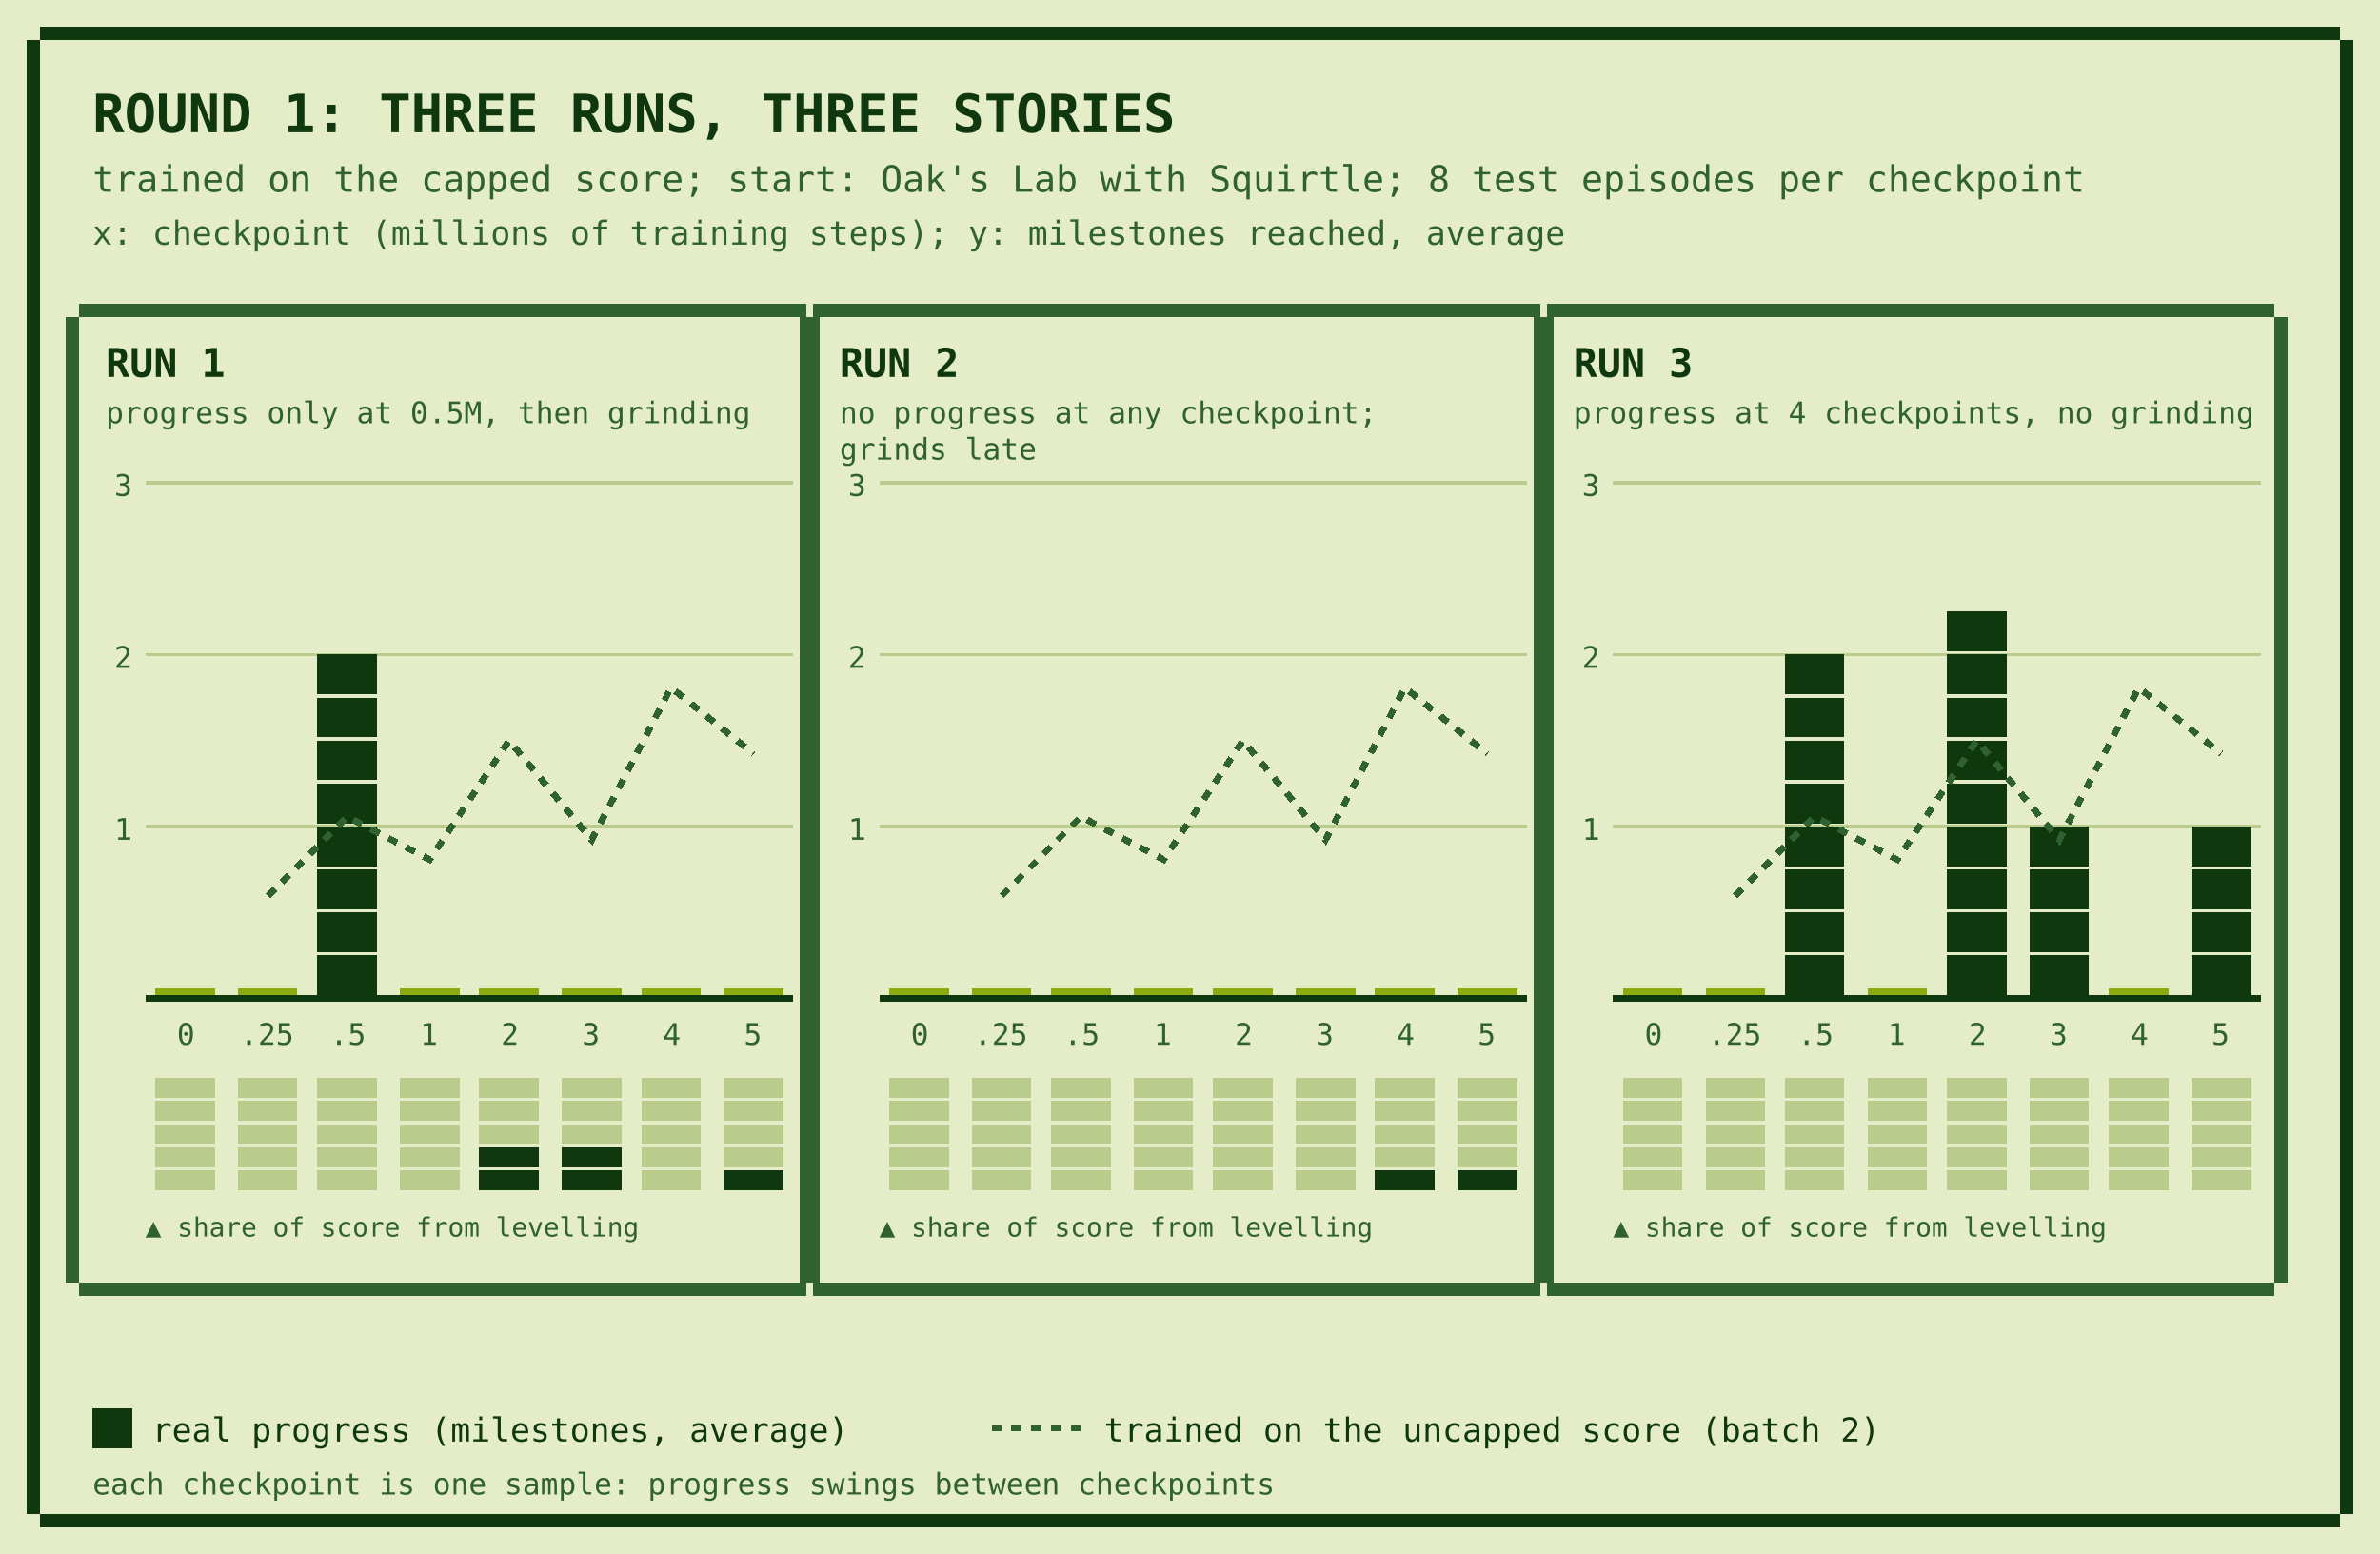
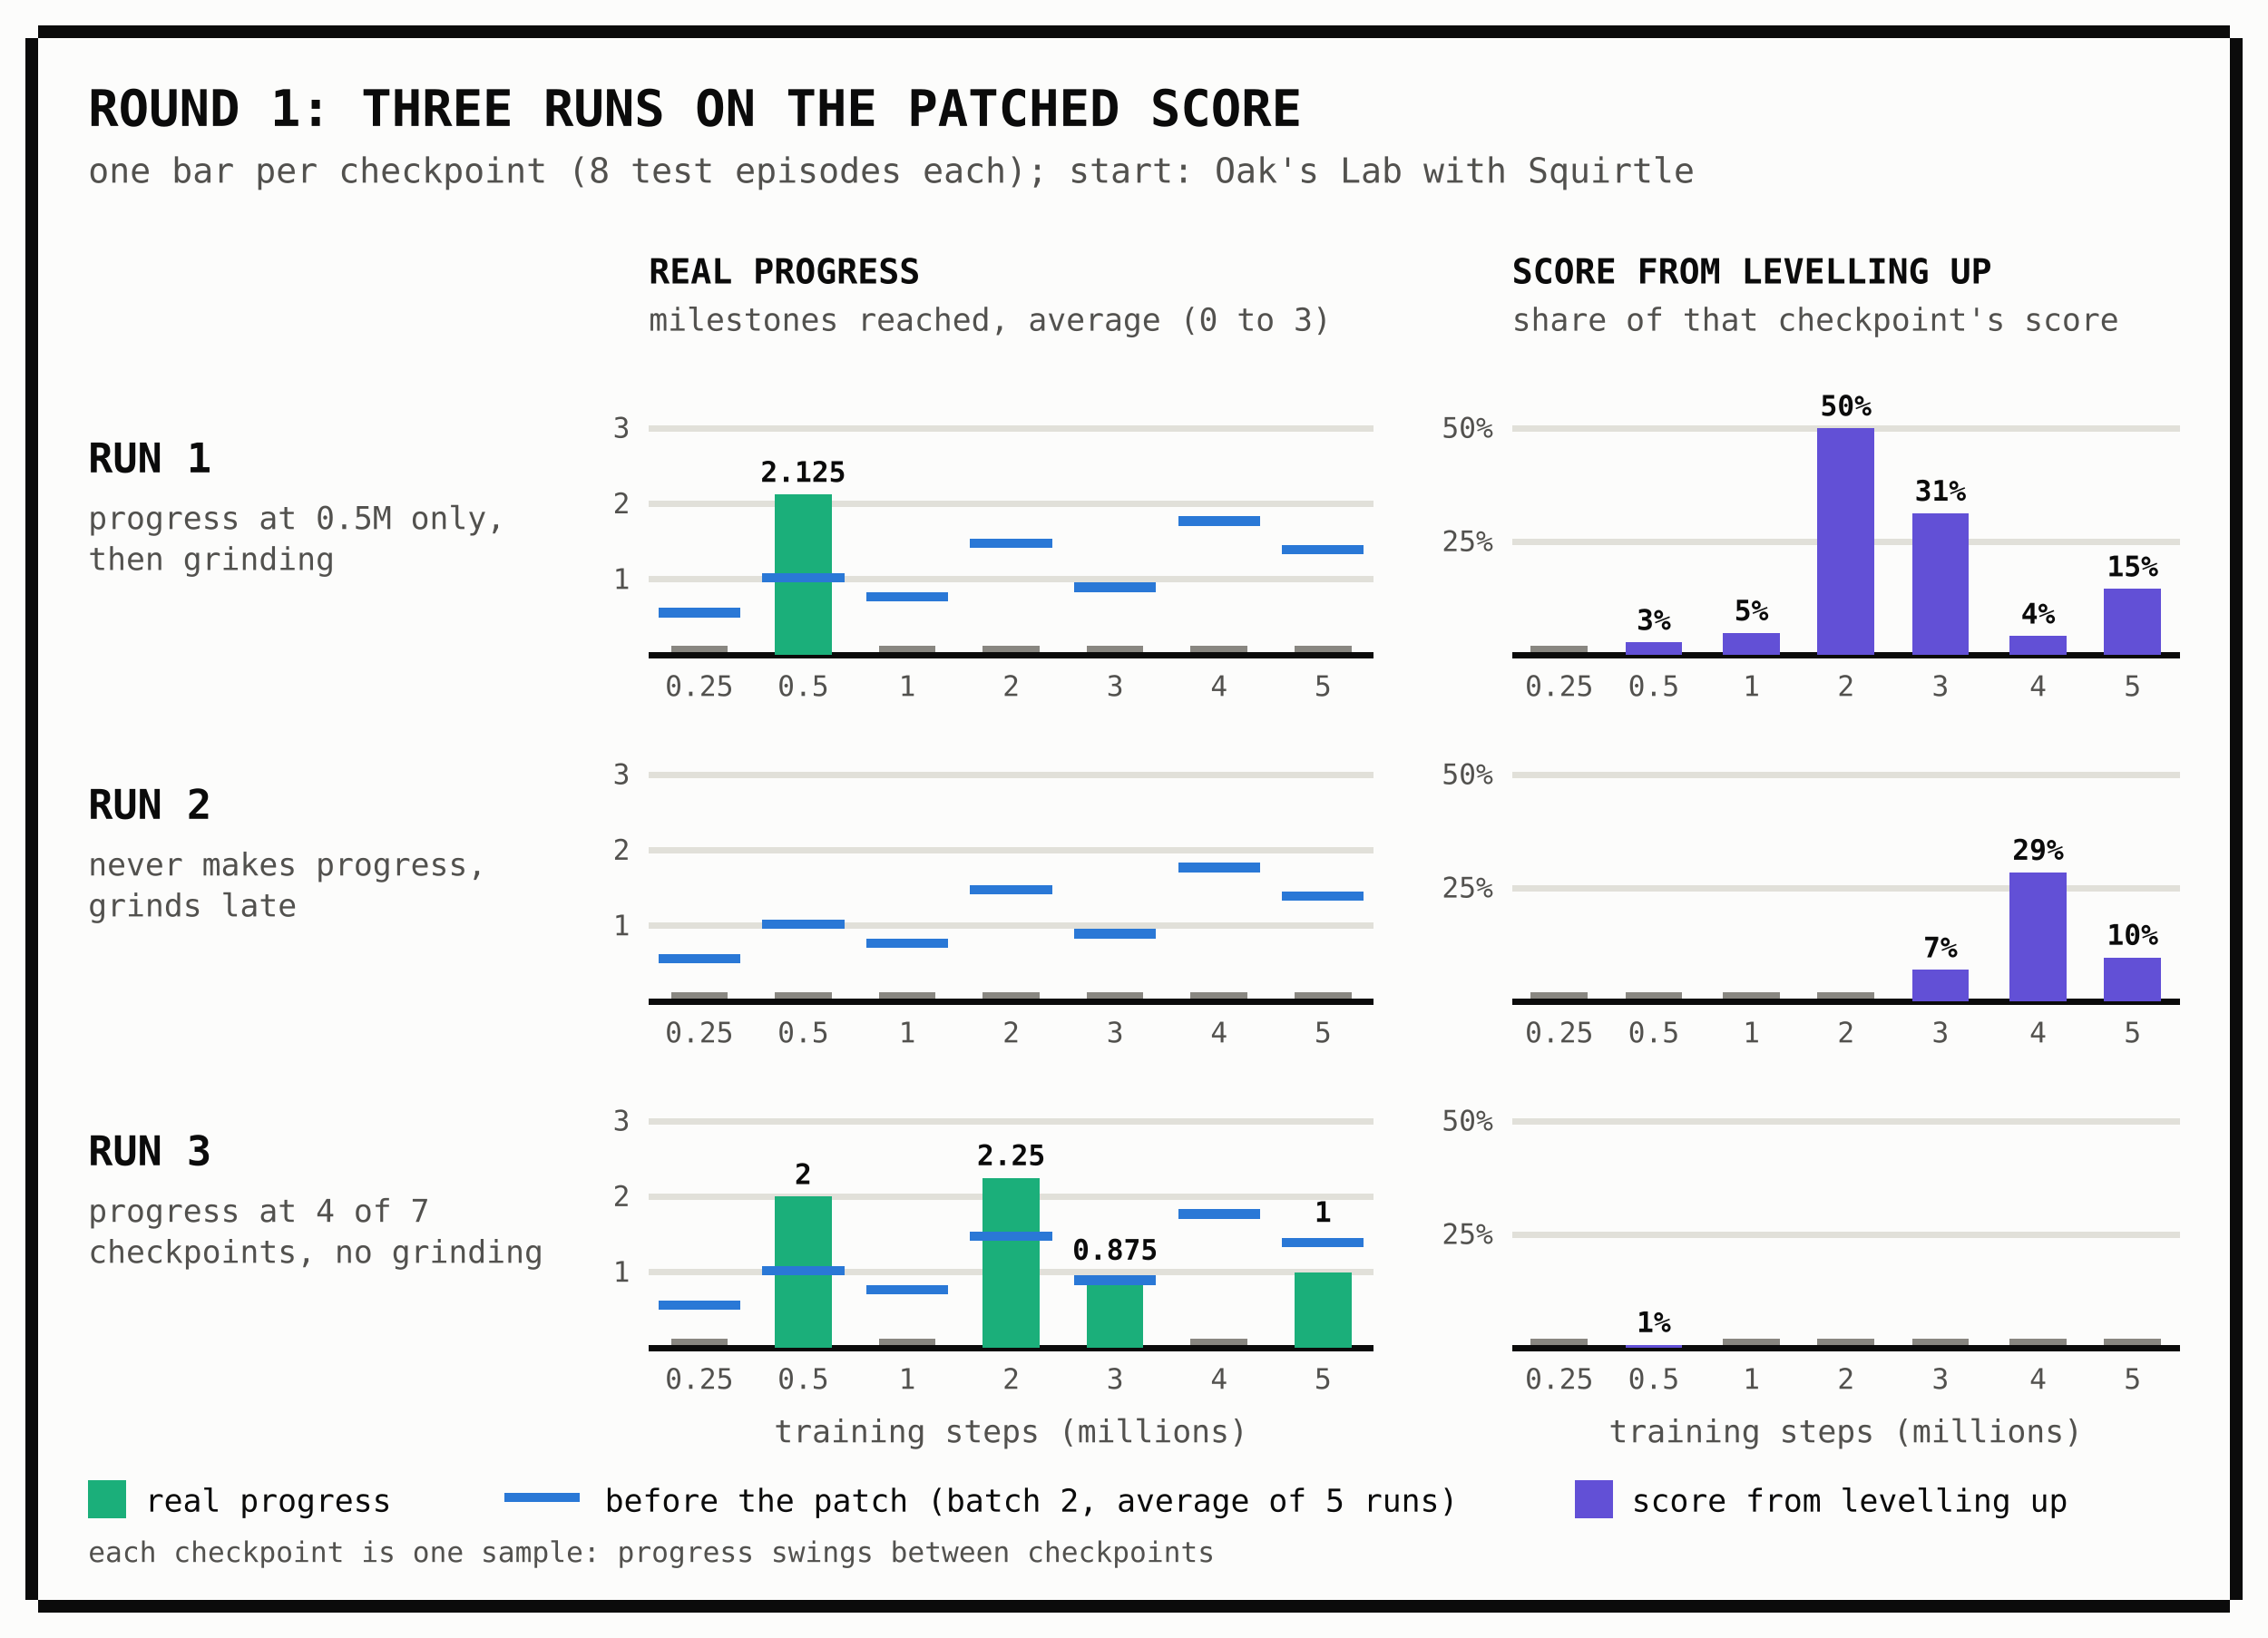
- <svg xmlns="http://www.w3.org/2000/svg" viewBox="0 0 720 470" width="720" height="470" role="img" aria-labelledby="t d">
+ <svg xmlns="http://www.w3.org/2000/svg" viewBox="0 0 720 520" width="720" height="520" role="img" aria-labelledby="t d">
  <style>
svg { font-family: ui-monospace, "JetBrains Mono", Menlo, Consolas, monospace; font-size: 12px; }
* { shape-rendering: crispEdges; }
- .bg { fill: #e4ecc8; } .s0 { fill: #b9cc8c; } .s1 { fill: #8bac0f; } .s2 { fill: #306230; } .s3 { fill: #0f380f; }
- .k0 { stroke: #b9cc8c; } .k1 { stroke: #8bac0f; } .k2 { stroke: #306230; } .k3 { stroke: #0f380f; }
- .t3 { fill: #0f380f; } .t2 { fill: #306230; } .grey { fill: #c9cfb4; } .kgrey { stroke: #9aa287; } .tgrey { fill: #7d8570; }
- .hatch { fill: url(#hatch); } .hatchline { stroke: #306230; }
+ .bg { fill: #fcfcfb; } .ink { fill: #0b0b0b; } .t3 { fill: #0b0b0b; } .t2 { fill: #52514e; } .tgrey { fill: #898781; }
+ .kink { stroke: #0b0b0b; } .kgrid { stroke: #e1e0d9; } .kaxis { stroke: #c3c2b7; } .empty { fill: #e9e8e2; }
+ .onfill { fill: #ffffff; } .onflag { fill: #0b0b0b; }
+ .a0 { fill: #2a78d6; } .ka0 { stroke: #2a78d6; } .a0band { fill: #2a78d6; fill-opacity: 0.16; }
+ .ref { fill: #eb6834; } .kref { stroke: #eb6834; }
+ .a1 { fill: #1baf7a; } .ka1 { stroke: #1baf7a; }
+ .rnd { fill: #898781; } .krnd { stroke: #898781; }
+ .explore { fill: #eda100; } .level { fill: #6250d6; } .heal { fill: #008300; }
+ .h0 { fill: #e896b6; } .h1 { fill: #dd6795; } .h2 { fill: #b3306a; } .h3 { fill: #6b183c; }
+ .route { fill: #008300; } .flag { fill: #eda100; } .dead { fill: #e34948; } .kdead { stroke: #e34948; }
@media (prefers-color-scheme: dark) {
-   .bg { fill: #121c12; } .s0 { fill: #24391f; } .s1 { fill: #4f7a26; } .s2 { fill: #9cbd3c; } .s3 { fill: #d4e6a0; }
-   .k0 { stroke: #24391f; } .k1 { stroke: #4f7a26; } .k2 { stroke: #9cbd3c; } .k3 { stroke: #d4e6a0; }
-   .t3 { fill: #d4e6a0; } .t2 { fill: #9cbd3c; } .grey { fill: #202620; } .kgrey { stroke: #4a5247; } .tgrey { fill: #7f8a78; }
-   .hatchline { stroke: #9cbd3c; }
+   .bg { fill: #1a1a19; } .ink { fill: #f0efec; } .t3 { fill: #f0efec; } .t2 { fill: #c3c2b7; } .tgrey { fill: #898781; }
+   .kink { stroke: #f0efec; } .kgrid { stroke: #2c2c2a; } .kaxis { stroke: #4a4a46; } .empty { fill: #2c2c2a; }
+   .a0 { fill: #3987e5; } .ka0 { stroke: #3987e5; } .a0band { fill: #3987e5; fill-opacity: 0.22; }
+   .ref { fill: #d95926; } .kref { stroke: #d95926; }
+   .a1 { fill: #199e70; } .ka1 { stroke: #199e70; }
+   .explore { fill: #c98500; } .level { fill: #9085e9; } .heal { fill: #008300; }
+   .h0 { fill: #a23266; } .h1 { fill: #cc4f82; } .h2 { fill: #e98bb0; } .h3 { fill: #f9d8e5; }
+   .flag { fill: #c98500; } .dead { fill: #e66767; } .kdead { stroke: #e66767; }
}
</style>
-   <defs>
-     <pattern id="hatch" width="8" height="8" patternUnits="userSpaceOnUse">
-       <path class="hatchline" d="M0 8 L8 0" stroke-width="2" />
-     </pattern>
-   </defs>
-   <rect class="bg" width="720" height="470" />
-   <rect class="bg" x="12" y="12" width="696" height="446" />
-   <rect class="s3" x="12" y="8" width="696" height="4" />
-   <rect class="s3" x="12" y="458" width="696" height="4" />
-   <rect class="s3" x="8" y="12" width="4" height="446" />
-   <rect class="s3" x="708" y="12" width="4" height="446" />
-   <text class="t3" x="28" y="40" font-size="16" font-weight="bold">ROUND 1: THREE RUNS, THREE STORIES</text>
-   <text class="t2" x="28" y="58" font-size="11">trained on the capped score; start: Oak's Lab with Squirtle; 8 test episodes per checkpoint</text>
-   <text class="t2" x="28" y="74" font-size="10">x: checkpoint (millions of training steps); y: milestones reached, average</text>
-   <rect class="s2" x="24" y="92" width="220" height="4" />
-   <rect class="s2" x="24" y="388" width="220" height="4" />
-   <rect class="s2" x="20" y="96" width="4" height="292" />
-   <rect class="s2" x="244" y="96" width="4" height="292" />
-   <text class="t3" x="32" y="114" font-size="12" font-weight="bold">RUN 1</text>
-   <text class="t2" x="32" y="128" font-size="9">progress only at 0.5M, then grinding</text>
-   <line class="k0" stroke-width="1" x1="44" x2="240" y1="250" y2="250" />
-   <text class="t2" x="40" y="254.0" text-anchor="end" font-size="9">1</text>
-   <line class="k0" stroke-width="1" x1="44" x2="240" y1="198" y2="198" />
-   <text class="t2" x="40" y="202.0" text-anchor="end" font-size="9">2</text>
-   <line class="k0" stroke-width="1" x1="44" x2="240" y1="146" y2="146" />
-   <text class="t2" x="40" y="150.0" text-anchor="end" font-size="9">3</text>
-   <line class="k3" stroke-width="2" x1="44" x2="240" y1="302" y2="302" />
-   <rect class="s1" x="47" y="299" width="18" height="2" />
-   <text class="t2" x="56.25" y="316.0" text-anchor="middle" font-size="9">0</text>
-   <rect class="s0" x="47" y="354.0" width="18" height="6" />
-   <rect class="s0" x="47" y="347.0" width="18" height="6" />
-   <rect class="s0" x="47" y="340.0" width="18" height="6" />
-   <rect class="s0" x="47" y="333.0" width="18" height="6" />
-   <rect class="s0" x="47" y="326.0" width="18" height="6" />
-   <rect class="s1" x="72" y="299" width="18" height="2" />
-   <text class="t2" x="80.75" y="316.0" text-anchor="middle" font-size="9">.25</text>
-   <rect class="s0" x="72" y="354.0" width="18" height="6" />
-   <rect class="s0" x="72" y="347.0" width="18" height="6" />
-   <rect class="s0" x="72" y="340.0" width="18" height="6" />
-   <rect class="s0" x="72" y="333.0" width="18" height="6" />
-   <rect class="s0" x="72" y="326.0" width="18" height="6" />
-   <rect class="s3" x="96" y="289" width="18" height="12" />
-   <rect class="s3" x="96" y="276" width="18" height="12" />
-   <rect class="s3" x="96" y="263" width="18" height="12" />
-   <rect class="s3" x="96" y="250" width="18" height="12" />
-   <rect class="s3" x="96" y="237" width="18" height="12" />
-   <rect class="s3" x="96" y="224" width="18" height="12" />
-   <rect class="s3" x="96" y="211" width="18" height="12" />
-   <rect class="s3" x="96" y="198" width="18" height="12" />
-   <text class="t2" x="105.25" y="316.0" text-anchor="middle" font-size="9">.5</text>
-   <rect class="s0" x="96" y="354.0" width="18" height="6" />
-   <rect class="s0" x="96" y="347.0" width="18" height="6" />
-   <rect class="s0" x="96" y="340.0" width="18" height="6" />
-   <rect class="s0" x="96" y="333.0" width="18" height="6" />
-   <rect class="s0" x="96" y="326.0" width="18" height="6" />
-   <rect class="s1" x="121" y="299" width="18" height="2" />
-   <text class="t2" x="129.75" y="316.0" text-anchor="middle" font-size="9">1</text>
-   <rect class="s0" x="121" y="354.0" width="18" height="6" />
-   <rect class="s0" x="121" y="347.0" width="18" height="6" />
-   <rect class="s0" x="121" y="340.0" width="18" height="6" />
-   <rect class="s0" x="121" y="333.0" width="18" height="6" />
-   <rect class="s0" x="121" y="326.0" width="18" height="6" />
-   <rect class="s1" x="145" y="299" width="18" height="2" />
-   <text class="t2" x="154.25" y="316.0" text-anchor="middle" font-size="9">2</text>
-   <rect class="s3" x="145" y="354.0" width="18" height="6" />
-   <rect class="s3" x="145" y="347.0" width="18" height="6" />
-   <rect class="s0" x="145" y="340.0" width="18" height="6" />
-   <rect class="s0" x="145" y="333.0" width="18" height="6" />
-   <rect class="s0" x="145" y="326.0" width="18" height="6" />
-   <rect class="s1" x="170" y="299" width="18" height="2" />
-   <text class="t2" x="178.75" y="316.0" text-anchor="middle" font-size="9">3</text>
-   <rect class="s3" x="170" y="354.0" width="18" height="6" />
-   <rect class="s3" x="170" y="347.0" width="18" height="6" />
-   <rect class="s0" x="170" y="340.0" width="18" height="6" />
-   <rect class="s0" x="170" y="333.0" width="18" height="6" />
-   <rect class="s0" x="170" y="326.0" width="18" height="6" />
-   <rect class="s1" x="194" y="299" width="18" height="2" />
-   <text class="t2" x="203.25" y="316.0" text-anchor="middle" font-size="9">4</text>
-   <rect class="s0" x="194" y="354.0" width="18" height="6" />
-   <rect class="s0" x="194" y="347.0" width="18" height="6" />
-   <rect class="s0" x="194" y="340.0" width="18" height="6" />
-   <rect class="s0" x="194" y="333.0" width="18" height="6" />
-   <rect class="s0" x="194" y="326.0" width="18" height="6" />
-   <rect class="s1" x="219" y="299" width="18" height="2" />
-   <text class="t2" x="227.75" y="316.0" text-anchor="middle" font-size="9">5</text>
-   <rect class="s3" x="219" y="354.0" width="18" height="6" />
-   <rect class="s0" x="219" y="347.0" width="18" height="6" />
-   <rect class="s0" x="219" y="340.0" width="18" height="6" />
-   <rect class="s0" x="219" y="333.0" width="18" height="6" />
-   <rect class="s0" x="219" y="326.0" width="18" height="6" />
-   <polyline fill="none" class="k2" stroke-width="2" stroke-dasharray="3 3" points="81,271 105,247 130,260 154,224 179,254 203,208 228,228" />
-   <text class="t2" x="44" y="374.0" font-size="8">▲ share of score from levelling</text>
-   <rect class="s2" x="246" y="92" width="220" height="4" />
-   <rect class="s2" x="246" y="388" width="220" height="4" />
-   <rect class="s2" x="242" y="96" width="4" height="292" />
-   <rect class="s2" x="466" y="96" width="4" height="292" />
-   <text class="t3" x="254" y="114" font-size="12" font-weight="bold">RUN 2</text>
-   <text class="t2" x="254" y="128" font-size="9">no progress at any checkpoint;</text>
-   <text class="t2" x="254" y="139" font-size="9">grinds late</text>
-   <line class="k0" stroke-width="1" x1="266" x2="462" y1="250" y2="250" />
-   <text class="t2" x="262" y="254.0" text-anchor="end" font-size="9">1</text>
-   <line class="k0" stroke-width="1" x1="266" x2="462" y1="198" y2="198" />
-   <text class="t2" x="262" y="202.0" text-anchor="end" font-size="9">2</text>
-   <line class="k0" stroke-width="1" x1="266" x2="462" y1="146" y2="146" />
-   <text class="t2" x="262" y="150.0" text-anchor="end" font-size="9">3</text>
-   <line class="k3" stroke-width="2" x1="266" x2="462" y1="302" y2="302" />
-   <rect class="s1" x="269" y="299" width="18" height="2" />
-   <text class="t2" x="278.25" y="316.0" text-anchor="middle" font-size="9">0</text>
-   <rect class="s0" x="269" y="354.0" width="18" height="6" />
-   <rect class="s0" x="269" y="347.0" width="18" height="6" />
-   <rect class="s0" x="269" y="340.0" width="18" height="6" />
-   <rect class="s0" x="269" y="333.0" width="18" height="6" />
-   <rect class="s0" x="269" y="326.0" width="18" height="6" />
-   <rect class="s1" x="294" y="299" width="18" height="2" />
-   <text class="t2" x="302.75" y="316.0" text-anchor="middle" font-size="9">.25</text>
-   <rect class="s0" x="294" y="354.0" width="18" height="6" />
-   <rect class="s0" x="294" y="347.0" width="18" height="6" />
-   <rect class="s0" x="294" y="340.0" width="18" height="6" />
-   <rect class="s0" x="294" y="333.0" width="18" height="6" />
-   <rect class="s0" x="294" y="326.0" width="18" height="6" />
-   <rect class="s1" x="318" y="299" width="18" height="2" />
-   <text class="t2" x="327.25" y="316.0" text-anchor="middle" font-size="9">.5</text>
-   <rect class="s0" x="318" y="354.0" width="18" height="6" />
-   <rect class="s0" x="318" y="347.0" width="18" height="6" />
-   <rect class="s0" x="318" y="340.0" width="18" height="6" />
-   <rect class="s0" x="318" y="333.0" width="18" height="6" />
-   <rect class="s0" x="318" y="326.0" width="18" height="6" />
-   <rect class="s1" x="343" y="299" width="18" height="2" />
-   <text class="t2" x="351.75" y="316.0" text-anchor="middle" font-size="9">1</text>
-   <rect class="s0" x="343" y="354.0" width="18" height="6" />
-   <rect class="s0" x="343" y="347.0" width="18" height="6" />
-   <rect class="s0" x="343" y="340.0" width="18" height="6" />
-   <rect class="s0" x="343" y="333.0" width="18" height="6" />
-   <rect class="s0" x="343" y="326.0" width="18" height="6" />
-   <rect class="s1" x="367" y="299" width="18" height="2" />
-   <text class="t2" x="376.25" y="316.0" text-anchor="middle" font-size="9">2</text>
-   <rect class="s0" x="367" y="354.0" width="18" height="6" />
-   <rect class="s0" x="367" y="347.0" width="18" height="6" />
-   <rect class="s0" x="367" y="340.0" width="18" height="6" />
-   <rect class="s0" x="367" y="333.0" width="18" height="6" />
-   <rect class="s0" x="367" y="326.0" width="18" height="6" />
-   <rect class="s1" x="392" y="299" width="18" height="2" />
-   <text class="t2" x="400.75" y="316.0" text-anchor="middle" font-size="9">3</text>
-   <rect class="s0" x="392" y="354.0" width="18" height="6" />
-   <rect class="s0" x="392" y="347.0" width="18" height="6" />
-   <rect class="s0" x="392" y="340.0" width="18" height="6" />
-   <rect class="s0" x="392" y="333.0" width="18" height="6" />
-   <rect class="s0" x="392" y="326.0" width="18" height="6" />
-   <rect class="s1" x="416" y="299" width="18" height="2" />
-   <text class="t2" x="425.25" y="316.0" text-anchor="middle" font-size="9">4</text>
-   <rect class="s3" x="416" y="354.0" width="18" height="6" />
-   <rect class="s0" x="416" y="347.0" width="18" height="6" />
-   <rect class="s0" x="416" y="340.0" width="18" height="6" />
-   <rect class="s0" x="416" y="333.0" width="18" height="6" />
-   <rect class="s0" x="416" y="326.0" width="18" height="6" />
-   <rect class="s1" x="441" y="299" width="18" height="2" />
-   <text class="t2" x="449.75" y="316.0" text-anchor="middle" font-size="9">5</text>
-   <rect class="s3" x="441" y="354.0" width="18" height="6" />
-   <rect class="s0" x="441" y="347.0" width="18" height="6" />
-   <rect class="s0" x="441" y="340.0" width="18" height="6" />
-   <rect class="s0" x="441" y="333.0" width="18" height="6" />
-   <rect class="s0" x="441" y="326.0" width="18" height="6" />
-   <polyline fill="none" class="k2" stroke-width="2" stroke-dasharray="3 3" points="303,271 327,247 352,260 376,224 401,254 425,208 450,228" />
-   <text class="t2" x="266" y="374.0" font-size="8">▲ share of score from levelling</text>
-   <rect class="s2" x="468" y="92" width="220" height="4" />
-   <rect class="s2" x="468" y="388" width="220" height="4" />
-   <rect class="s2" x="464" y="96" width="4" height="292" />
-   <rect class="s2" x="688" y="96" width="4" height="292" />
-   <text class="t3" x="476" y="114" font-size="12" font-weight="bold">RUN 3</text>
-   <text class="t2" x="476" y="128" font-size="9">progress at 4 checkpoints, no grinding</text>
-   <line class="k0" stroke-width="1" x1="488" x2="684" y1="250" y2="250" />
-   <text class="t2" x="484" y="254.0" text-anchor="end" font-size="9">1</text>
-   <line class="k0" stroke-width="1" x1="488" x2="684" y1="198" y2="198" />
-   <text class="t2" x="484" y="202.0" text-anchor="end" font-size="9">2</text>
-   <line class="k0" stroke-width="1" x1="488" x2="684" y1="146" y2="146" />
-   <text class="t2" x="484" y="150.0" text-anchor="end" font-size="9">3</text>
-   <line class="k3" stroke-width="2" x1="488" x2="684" y1="302" y2="302" />
-   <rect class="s1" x="491" y="299" width="18" height="2" />
-   <text class="t2" x="500.25" y="316.0" text-anchor="middle" font-size="9">0</text>
-   <rect class="s0" x="491" y="354.0" width="18" height="6" />
-   <rect class="s0" x="491" y="347.0" width="18" height="6" />
-   <rect class="s0" x="491" y="340.0" width="18" height="6" />
-   <rect class="s0" x="491" y="333.0" width="18" height="6" />
-   <rect class="s0" x="491" y="326.0" width="18" height="6" />
-   <rect class="s1" x="516" y="299" width="18" height="2" />
-   <text class="t2" x="524.75" y="316.0" text-anchor="middle" font-size="9">.25</text>
-   <rect class="s0" x="516" y="354.0" width="18" height="6" />
-   <rect class="s0" x="516" y="347.0" width="18" height="6" />
-   <rect class="s0" x="516" y="340.0" width="18" height="6" />
-   <rect class="s0" x="516" y="333.0" width="18" height="6" />
-   <rect class="s0" x="516" y="326.0" width="18" height="6" />
-   <rect class="s3" x="540" y="289" width="18" height="12" />
-   <rect class="s3" x="540" y="276" width="18" height="12" />
-   <rect class="s3" x="540" y="263" width="18" height="12" />
-   <rect class="s3" x="540" y="250" width="18" height="12" />
-   <rect class="s3" x="540" y="237" width="18" height="12" />
-   <rect class="s3" x="540" y="224" width="18" height="12" />
-   <rect class="s3" x="540" y="211" width="18" height="12" />
-   <rect class="s3" x="540" y="198" width="18" height="12" />
-   <text class="t2" x="549.25" y="316.0" text-anchor="middle" font-size="9">.5</text>
-   <rect class="s0" x="540" y="354.0" width="18" height="6" />
-   <rect class="s0" x="540" y="347.0" width="18" height="6" />
-   <rect class="s0" x="540" y="340.0" width="18" height="6" />
-   <rect class="s0" x="540" y="333.0" width="18" height="6" />
-   <rect class="s0" x="540" y="326.0" width="18" height="6" />
-   <rect class="s1" x="565" y="299" width="18" height="2" />
-   <text class="t2" x="573.75" y="316.0" text-anchor="middle" font-size="9">1</text>
-   <rect class="s0" x="565" y="354.0" width="18" height="6" />
-   <rect class="s0" x="565" y="347.0" width="18" height="6" />
-   <rect class="s0" x="565" y="340.0" width="18" height="6" />
-   <rect class="s0" x="565" y="333.0" width="18" height="6" />
-   <rect class="s0" x="565" y="326.0" width="18" height="6" />
-   <rect class="s3" x="589" y="289" width="18" height="12" />
-   <rect class="s3" x="589" y="276" width="18" height="12" />
-   <rect class="s3" x="589" y="263" width="18" height="12" />
-   <rect class="s3" x="589" y="250" width="18" height="12" />
-   <rect class="s3" x="589" y="237" width="18" height="12" />
-   <rect class="s3" x="589" y="224" width="18" height="12" />
-   <rect class="s3" x="589" y="211" width="18" height="12" />
-   <rect class="s3" x="589" y="198" width="18" height="12" />
-   <rect class="s3" x="589" y="185" width="18" height="12" />
-   <text class="t2" x="598.25" y="316.0" text-anchor="middle" font-size="9">2</text>
-   <rect class="s0" x="589" y="354.0" width="18" height="6" />
-   <rect class="s0" x="589" y="347.0" width="18" height="6" />
-   <rect class="s0" x="589" y="340.0" width="18" height="6" />
-   <rect class="s0" x="589" y="333.0" width="18" height="6" />
-   <rect class="s0" x="589" y="326.0" width="18" height="6" />
-   <rect class="s3" x="614" y="289" width="18" height="12" />
-   <rect class="s3" x="614" y="276" width="18" height="12" />
-   <rect class="s3" x="614" y="263" width="18" height="12" />
-   <rect class="s3" x="614" y="250" width="18" height="12" />
-   <text class="t2" x="622.75" y="316.0" text-anchor="middle" font-size="9">3</text>
-   <rect class="s0" x="614" y="354.0" width="18" height="6" />
-   <rect class="s0" x="614" y="347.0" width="18" height="6" />
-   <rect class="s0" x="614" y="340.0" width="18" height="6" />
-   <rect class="s0" x="614" y="333.0" width="18" height="6" />
-   <rect class="s0" x="614" y="326.0" width="18" height="6" />
-   <rect class="s1" x="638" y="299" width="18" height="2" />
-   <text class="t2" x="647.25" y="316.0" text-anchor="middle" font-size="9">4</text>
-   <rect class="s0" x="638" y="354.0" width="18" height="6" />
-   <rect class="s0" x="638" y="347.0" width="18" height="6" />
-   <rect class="s0" x="638" y="340.0" width="18" height="6" />
-   <rect class="s0" x="638" y="333.0" width="18" height="6" />
-   <rect class="s0" x="638" y="326.0" width="18" height="6" />
-   <rect class="s3" x="663" y="289" width="18" height="12" />
-   <rect class="s3" x="663" y="276" width="18" height="12" />
-   <rect class="s3" x="663" y="263" width="18" height="12" />
-   <rect class="s3" x="663" y="250" width="18" height="12" />
-   <text class="t2" x="671.75" y="316.0" text-anchor="middle" font-size="9">5</text>
-   <rect class="s0" x="663" y="354.0" width="18" height="6" />
-   <rect class="s0" x="663" y="347.0" width="18" height="6" />
-   <rect class="s0" x="663" y="340.0" width="18" height="6" />
-   <rect class="s0" x="663" y="333.0" width="18" height="6" />
-   <rect class="s0" x="663" y="326.0" width="18" height="6" />
-   <polyline fill="none" class="k2" stroke-width="2" stroke-dasharray="3 3" points="525,271 549,247 574,260 598,224 623,254 647,208 672,228" />
-   <text class="t2" x="488" y="374.0" font-size="8">▲ share of score from levelling</text>
-   <rect class="s3" x="28" y="426" width="12" height="12" />
-   <text class="t3" x="46" y="436" font-size="10">real progress (milestones, average)</text>
-   <line class="k2" stroke-width="2" stroke-dasharray="3 3" x1="300" x2="328" y1="432" y2="432" />
-   <text class="t3" x="334" y="436" font-size="10">trained on the uncapped score (batch 2)</text>
-   <text class="t2" x="28" y="452" font-size="9">each checkpoint is one sample: progress swings between checkpoints</text>
+   <rect class="bg" width="720" height="520" />
+   <rect class="bg" x="12" y="12" width="696" height="496" />
+   <rect class="ink" x="12" y="8" width="696" height="4" />
+   <rect class="ink" x="12" y="508" width="696" height="4" />
+   <rect class="ink" x="8" y="12" width="4" height="496" />
+   <rect class="ink" x="708" y="12" width="4" height="496" />
+   <text class="t3" x="28" y="40" font-size="16" font-weight="bold">ROUND 1: THREE RUNS ON THE PATCHED SCORE</text>
+   <text class="t2" x="28" y="58" font-size="11">one bar per checkpoint (8 test episodes each); start: Oak's Lab with Squirtle</text>
+   <text class="t3" x="206" y="90" font-size="11" font-weight="bold">REAL PROGRESS</text>
+   <text class="t2" x="206" y="105" font-size="10">milestones reached, average (0 to 3)</text>
+   <text class="t3" x="480" y="90" font-size="11" font-weight="bold">SCORE FROM LEVELLING UP</text>
+   <text class="t2" x="480" y="105" font-size="10">share of that checkpoint's score</text>
+   <text class="t3" x="28" y="150" font-size="13" font-weight="bold">RUN 1</text>
+   <text class="t2" x="28" y="168" font-size="10">progress at 0.5M only,</text>
+   <text class="t2" x="28" y="181" font-size="10">then grinding</text>
+   <line class="kgrid" stroke-width="2" x1="206" x2="436" y1="184" y2="184" />
+   <text class="t2" x="200" y="187.0" text-anchor="end" font-size="9">1</text>
+   <line class="kgrid" stroke-width="2" x1="206" x2="436" y1="160" y2="160" />
+   <text class="t2" x="200" y="163.0" text-anchor="end" font-size="9">2</text>
+   <line class="kgrid" stroke-width="2" x1="206" x2="436" y1="136" y2="136" />
+   <text class="t2" x="200" y="139.0" text-anchor="end" font-size="9">3</text>
+   <line class="kink" stroke-width="2" x1="206" x2="436" y1="208" y2="208" />
+   <rect class="rnd" x="213" y="205" width="18" height="2" />
+   <rect class="a0" x="209" y="193" width="26" height="3" />
+   <text class="t2" x="222.0" y="221.0" text-anchor="middle" font-size="9">0.25</text>
+   <rect class="a1" x="246" y="157" width="18" height="51" />
+   <text class="t3" x="255.0" y="153" text-anchor="middle" font-size="9" font-weight="bold">2.125</text>
+   <rect class="a0" x="242" y="182" width="26" height="3" />
+   <text class="t2" x="255.0" y="221.0" text-anchor="middle" font-size="9">0.5</text>
+   <rect class="rnd" x="279" y="205" width="18" height="2" />
+   <rect class="a0" x="275" y="188" width="26" height="3" />
+   <text class="t2" x="288.0" y="221.0" text-anchor="middle" font-size="9">1</text>
+   <rect class="rnd" x="312" y="205" width="18" height="2" />
+   <rect class="a0" x="308" y="171" width="26" height="3" />
+   <text class="t2" x="321.0" y="221.0" text-anchor="middle" font-size="9">2</text>
+   <rect class="rnd" x="345" y="205" width="18" height="2" />
+   <rect class="a0" x="341" y="185" width="26" height="3" />
+   <text class="t2" x="354.0" y="221.0" text-anchor="middle" font-size="9">3</text>
+   <rect class="rnd" x="378" y="205" width="18" height="2" />
+   <rect class="a0" x="374" y="164" width="26" height="3" />
+   <text class="t2" x="387.0" y="221.0" text-anchor="middle" font-size="9">4</text>
+   <rect class="rnd" x="411" y="205" width="18" height="2" />
+   <rect class="a0" x="407" y="173" width="26" height="3" />
+   <text class="t2" x="420.0" y="221.0" text-anchor="middle" font-size="9">5</text>
+   <line class="kgrid" stroke-width="2" x1="480" x2="692" y1="172" y2="172" />
+   <text class="t2" x="474" y="175.0" text-anchor="end" font-size="9">25%</text>
+   <line class="kgrid" stroke-width="2" x1="480" x2="692" y1="136" y2="136" />
+   <text class="t2" x="474" y="139.0" text-anchor="end" font-size="9">50%</text>
+   <line class="kink" stroke-width="2" x1="480" x2="692" y1="208" y2="208" />
+   <rect class="rnd" x="486" y="205" width="18" height="2" />
+   <text class="t2" x="495.0" y="221.0" text-anchor="middle" font-size="9">0.25</text>
+   <rect class="level" x="516" y="204" width="18" height="4" />
+   <text class="t3" x="525.0" y="200" text-anchor="middle" font-size="9" font-weight="bold">3%</text>
+   <text class="t2" x="525.0" y="221.0" text-anchor="middle" font-size="9">0.5</text>
+   <rect class="level" x="547" y="201" width="18" height="7" />
+   <text class="t3" x="556.0" y="197" text-anchor="middle" font-size="9" font-weight="bold">5%</text>
+   <text class="t2" x="556.0" y="221.0" text-anchor="middle" font-size="9">1</text>
+   <rect class="level" x="577" y="136" width="18" height="72" />
+   <text class="t3" x="586.0" y="132" text-anchor="middle" font-size="9" font-weight="bold">50%</text>
+   <text class="t2" x="586.0" y="221.0" text-anchor="middle" font-size="9">2</text>
+   <rect class="level" x="607" y="163" width="18" height="45" />
+   <text class="t3" x="616.0" y="159" text-anchor="middle" font-size="9" font-weight="bold">31%</text>
+   <text class="t2" x="616.0" y="221.0" text-anchor="middle" font-size="9">3</text>
+   <rect class="level" x="638" y="202" width="18" height="6" />
+   <text class="t3" x="647.0" y="198" text-anchor="middle" font-size="9" font-weight="bold">4%</text>
+   <text class="t2" x="647.0" y="221.0" text-anchor="middle" font-size="9">4</text>
+   <rect class="level" x="668" y="187" width="18" height="21" />
+   <text class="t3" x="677.0" y="183" text-anchor="middle" font-size="9" font-weight="bold">15%</text>
+   <text class="t2" x="677.0" y="221.0" text-anchor="middle" font-size="9">5</text>
+   <text class="t3" x="28" y="260" font-size="13" font-weight="bold">RUN 2</text>
+   <text class="t2" x="28" y="278" font-size="10">never makes progress,</text>
+   <text class="t2" x="28" y="291" font-size="10">grinds late</text>
+   <line class="kgrid" stroke-width="2" x1="206" x2="436" y1="294" y2="294" />
+   <text class="t2" x="200" y="297.0" text-anchor="end" font-size="9">1</text>
+   <line class="kgrid" stroke-width="2" x1="206" x2="436" y1="270" y2="270" />
+   <text class="t2" x="200" y="273.0" text-anchor="end" font-size="9">2</text>
+   <line class="kgrid" stroke-width="2" x1="206" x2="436" y1="246" y2="246" />
+   <text class="t2" x="200" y="249.0" text-anchor="end" font-size="9">3</text>
+   <line class="kink" stroke-width="2" x1="206" x2="436" y1="318" y2="318" />
+   <rect class="rnd" x="213" y="315" width="18" height="2" />
+   <rect class="a0" x="209" y="303" width="26" height="3" />
+   <text class="t2" x="222.0" y="331.0" text-anchor="middle" font-size="9">0.25</text>
+   <rect class="rnd" x="246" y="315" width="18" height="2" />
+   <rect class="a0" x="242" y="292" width="26" height="3" />
+   <text class="t2" x="255.0" y="331.0" text-anchor="middle" font-size="9">0.5</text>
+   <rect class="rnd" x="279" y="315" width="18" height="2" />
+   <rect class="a0" x="275" y="298" width="26" height="3" />
+   <text class="t2" x="288.0" y="331.0" text-anchor="middle" font-size="9">1</text>
+   <rect class="rnd" x="312" y="315" width="18" height="2" />
+   <rect class="a0" x="308" y="281" width="26" height="3" />
+   <text class="t2" x="321.0" y="331.0" text-anchor="middle" font-size="9">2</text>
+   <rect class="rnd" x="345" y="315" width="18" height="2" />
+   <rect class="a0" x="341" y="295" width="26" height="3" />
+   <text class="t2" x="354.0" y="331.0" text-anchor="middle" font-size="9">3</text>
+   <rect class="rnd" x="378" y="315" width="18" height="2" />
+   <rect class="a0" x="374" y="274" width="26" height="3" />
+   <text class="t2" x="387.0" y="331.0" text-anchor="middle" font-size="9">4</text>
+   <rect class="rnd" x="411" y="315" width="18" height="2" />
+   <rect class="a0" x="407" y="283" width="26" height="3" />
+   <text class="t2" x="420.0" y="331.0" text-anchor="middle" font-size="9">5</text>
+   <line class="kgrid" stroke-width="2" x1="480" x2="692" y1="282" y2="282" />
+   <text class="t2" x="474" y="285.0" text-anchor="end" font-size="9">25%</text>
+   <line class="kgrid" stroke-width="2" x1="480" x2="692" y1="246" y2="246" />
+   <text class="t2" x="474" y="249.0" text-anchor="end" font-size="9">50%</text>
+   <line class="kink" stroke-width="2" x1="480" x2="692" y1="318" y2="318" />
+   <rect class="rnd" x="486" y="315" width="18" height="2" />
+   <text class="t2" x="495.0" y="331.0" text-anchor="middle" font-size="9">0.25</text>
+   <rect class="rnd" x="516" y="315" width="18" height="2" />
+   <text class="t2" x="525.0" y="331.0" text-anchor="middle" font-size="9">0.5</text>
+   <rect class="rnd" x="547" y="315" width="18" height="2" />
+   <text class="t2" x="556.0" y="331.0" text-anchor="middle" font-size="9">1</text>
+   <rect class="rnd" x="577" y="315" width="18" height="2" />
+   <text class="t2" x="586.0" y="331.0" text-anchor="middle" font-size="9">2</text>
+   <rect class="level" x="607" y="308" width="18" height="10" />
+   <text class="t3" x="616.0" y="304" text-anchor="middle" font-size="9" font-weight="bold">7%</text>
+   <text class="t2" x="616.0" y="331.0" text-anchor="middle" font-size="9">3</text>
+   <rect class="level" x="638" y="277" width="18" height="41" />
+   <text class="t3" x="647.0" y="273" text-anchor="middle" font-size="9" font-weight="bold">29%</text>
+   <text class="t2" x="647.0" y="331.0" text-anchor="middle" font-size="9">4</text>
+   <rect class="level" x="668" y="304" width="18" height="14" />
+   <text class="t3" x="677.0" y="300" text-anchor="middle" font-size="9" font-weight="bold">10%</text>
+   <text class="t2" x="677.0" y="331.0" text-anchor="middle" font-size="9">5</text>
+   <text class="t3" x="28" y="370" font-size="13" font-weight="bold">RUN 3</text>
+   <text class="t2" x="28" y="388" font-size="10">progress at 4 of 7</text>
+   <text class="t2" x="28" y="401" font-size="10">checkpoints, no grinding</text>
+   <line class="kgrid" stroke-width="2" x1="206" x2="436" y1="404" y2="404" />
+   <text class="t2" x="200" y="407.0" text-anchor="end" font-size="9">1</text>
+   <line class="kgrid" stroke-width="2" x1="206" x2="436" y1="380" y2="380" />
+   <text class="t2" x="200" y="383.0" text-anchor="end" font-size="9">2</text>
+   <line class="kgrid" stroke-width="2" x1="206" x2="436" y1="356" y2="356" />
+   <text class="t2" x="200" y="359.0" text-anchor="end" font-size="9">3</text>
+   <line class="kink" stroke-width="2" x1="206" x2="436" y1="428" y2="428" />
+   <rect class="rnd" x="213" y="425" width="18" height="2" />
+   <rect class="a0" x="209" y="413" width="26" height="3" />
+   <text class="t2" x="222.0" y="441.0" text-anchor="middle" font-size="9">0.25</text>
+   <rect class="a1" x="246" y="380" width="18" height="48" />
+   <text class="t3" x="255.0" y="376" text-anchor="middle" font-size="9" font-weight="bold">2</text>
+   <rect class="a0" x="242" y="402" width="26" height="3" />
+   <text class="t2" x="255.0" y="441.0" text-anchor="middle" font-size="9">0.5</text>
+   <rect class="rnd" x="279" y="425" width="18" height="2" />
+   <rect class="a0" x="275" y="408" width="26" height="3" />
+   <text class="t2" x="288.0" y="441.0" text-anchor="middle" font-size="9">1</text>
+   <rect class="a1" x="312" y="374" width="18" height="54" />
+   <text class="t3" x="321.0" y="370" text-anchor="middle" font-size="9" font-weight="bold">2.25</text>
+   <rect class="a0" x="308" y="391" width="26" height="3" />
+   <text class="t2" x="321.0" y="441.0" text-anchor="middle" font-size="9">2</text>
+   <rect class="a1" x="345" y="407" width="18" height="21" />
+   <text class="t3" x="354.0" y="400" text-anchor="middle" font-size="9" font-weight="bold">0.875</text>
+   <rect class="a0" x="341" y="405" width="26" height="3" />
+   <text class="t2" x="354.0" y="441.0" text-anchor="middle" font-size="9">3</text>
+   <rect class="rnd" x="378" y="425" width="18" height="2" />
+   <rect class="a0" x="374" y="384" width="26" height="3" />
+   <text class="t2" x="387.0" y="441.0" text-anchor="middle" font-size="9">4</text>
+   <rect class="a1" x="411" y="404" width="18" height="24" />
+   <text class="t3" x="420.0" y="388" text-anchor="middle" font-size="9" font-weight="bold">1</text>
+   <rect class="a0" x="407" y="393" width="26" height="3" />
+   <text class="t2" x="420.0" y="441.0" text-anchor="middle" font-size="9">5</text>
+   <line class="kgrid" stroke-width="2" x1="480" x2="692" y1="392" y2="392" />
+   <text class="t2" x="474" y="395.0" text-anchor="end" font-size="9">25%</text>
+   <line class="kgrid" stroke-width="2" x1="480" x2="692" y1="356" y2="356" />
+   <text class="t2" x="474" y="359.0" text-anchor="end" font-size="9">50%</text>
+   <line class="kink" stroke-width="2" x1="480" x2="692" y1="428" y2="428" />
+   <rect class="rnd" x="486" y="425" width="18" height="2" />
+   <text class="t2" x="495.0" y="441.0" text-anchor="middle" font-size="9">0.25</text>
+   <rect class="level" x="516" y="427" width="18" height="1" />
+   <text class="t3" x="525.0" y="423" text-anchor="middle" font-size="9" font-weight="bold">1%</text>
+   <text class="t2" x="525.0" y="441.0" text-anchor="middle" font-size="9">0.5</text>
+   <rect class="rnd" x="547" y="425" width="18" height="2" />
+   <text class="t2" x="556.0" y="441.0" text-anchor="middle" font-size="9">1</text>
+   <rect class="rnd" x="577" y="425" width="18" height="2" />
+   <text class="t2" x="586.0" y="441.0" text-anchor="middle" font-size="9">2</text>
+   <rect class="rnd" x="607" y="425" width="18" height="2" />
+   <text class="t2" x="616.0" y="441.0" text-anchor="middle" font-size="9">3</text>
+   <rect class="rnd" x="638" y="425" width="18" height="2" />
+   <text class="t2" x="647.0" y="441.0" text-anchor="middle" font-size="9">4</text>
+   <rect class="rnd" x="668" y="425" width="18" height="2" />
+   <text class="t2" x="677.0" y="441.0" text-anchor="middle" font-size="9">5</text>
+   <text class="t2" x="321.0" y="458" text-anchor="middle" font-size="10">training steps (millions)</text>
+   <text class="t2" x="586.0" y="458" text-anchor="middle" font-size="10">training steps (millions)</text>
+   <rect class="a1" x="28" y="470" width="12" height="12" />
+   <text class="t3" x="46" y="480" font-size="10">real progress</text>
+   <rect class="a0" x="160" y="474" width="24" height="3" />
+   <text class="t3" x="192" y="480" font-size="10">before the patch (batch 2, average of 5 runs)</text>
+   <rect class="level" x="500" y="470" width="12" height="12" />
+   <text class="t3" x="518" y="480" font-size="10">score from levelling up</text>
+   <text class="t2" x="28" y="496" font-size="9">each checkpoint is one sample: progress swings between checkpoints</text>
</svg>
